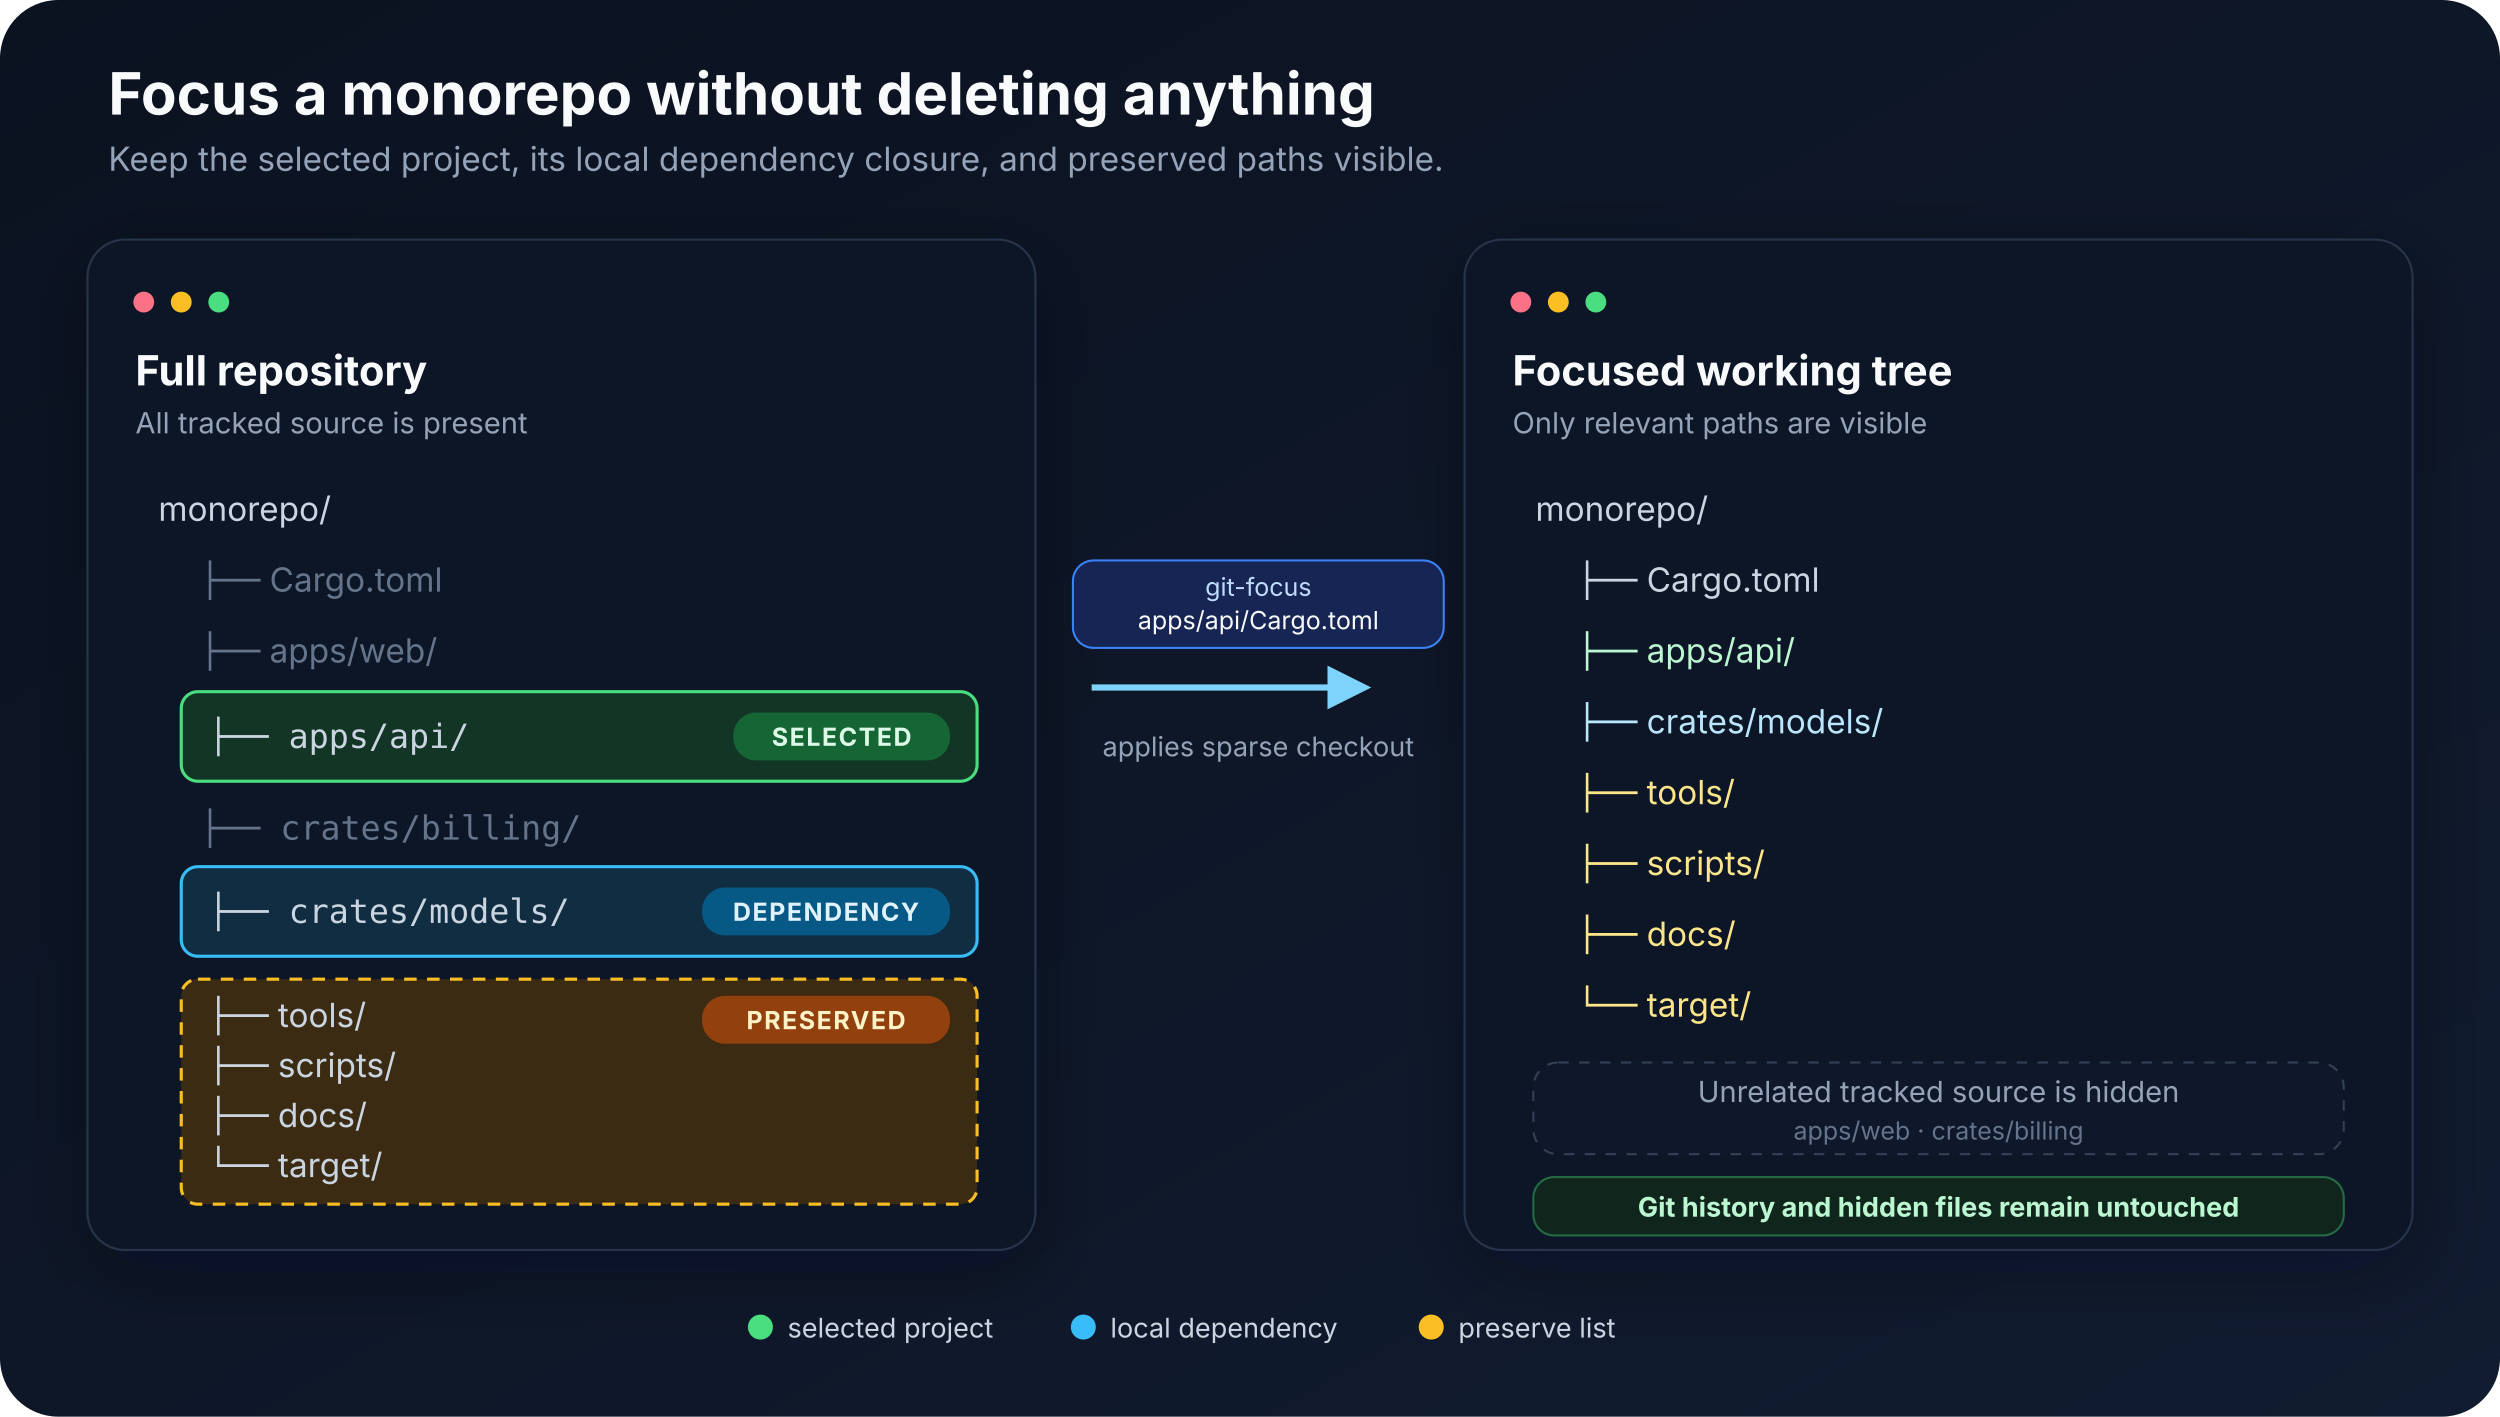
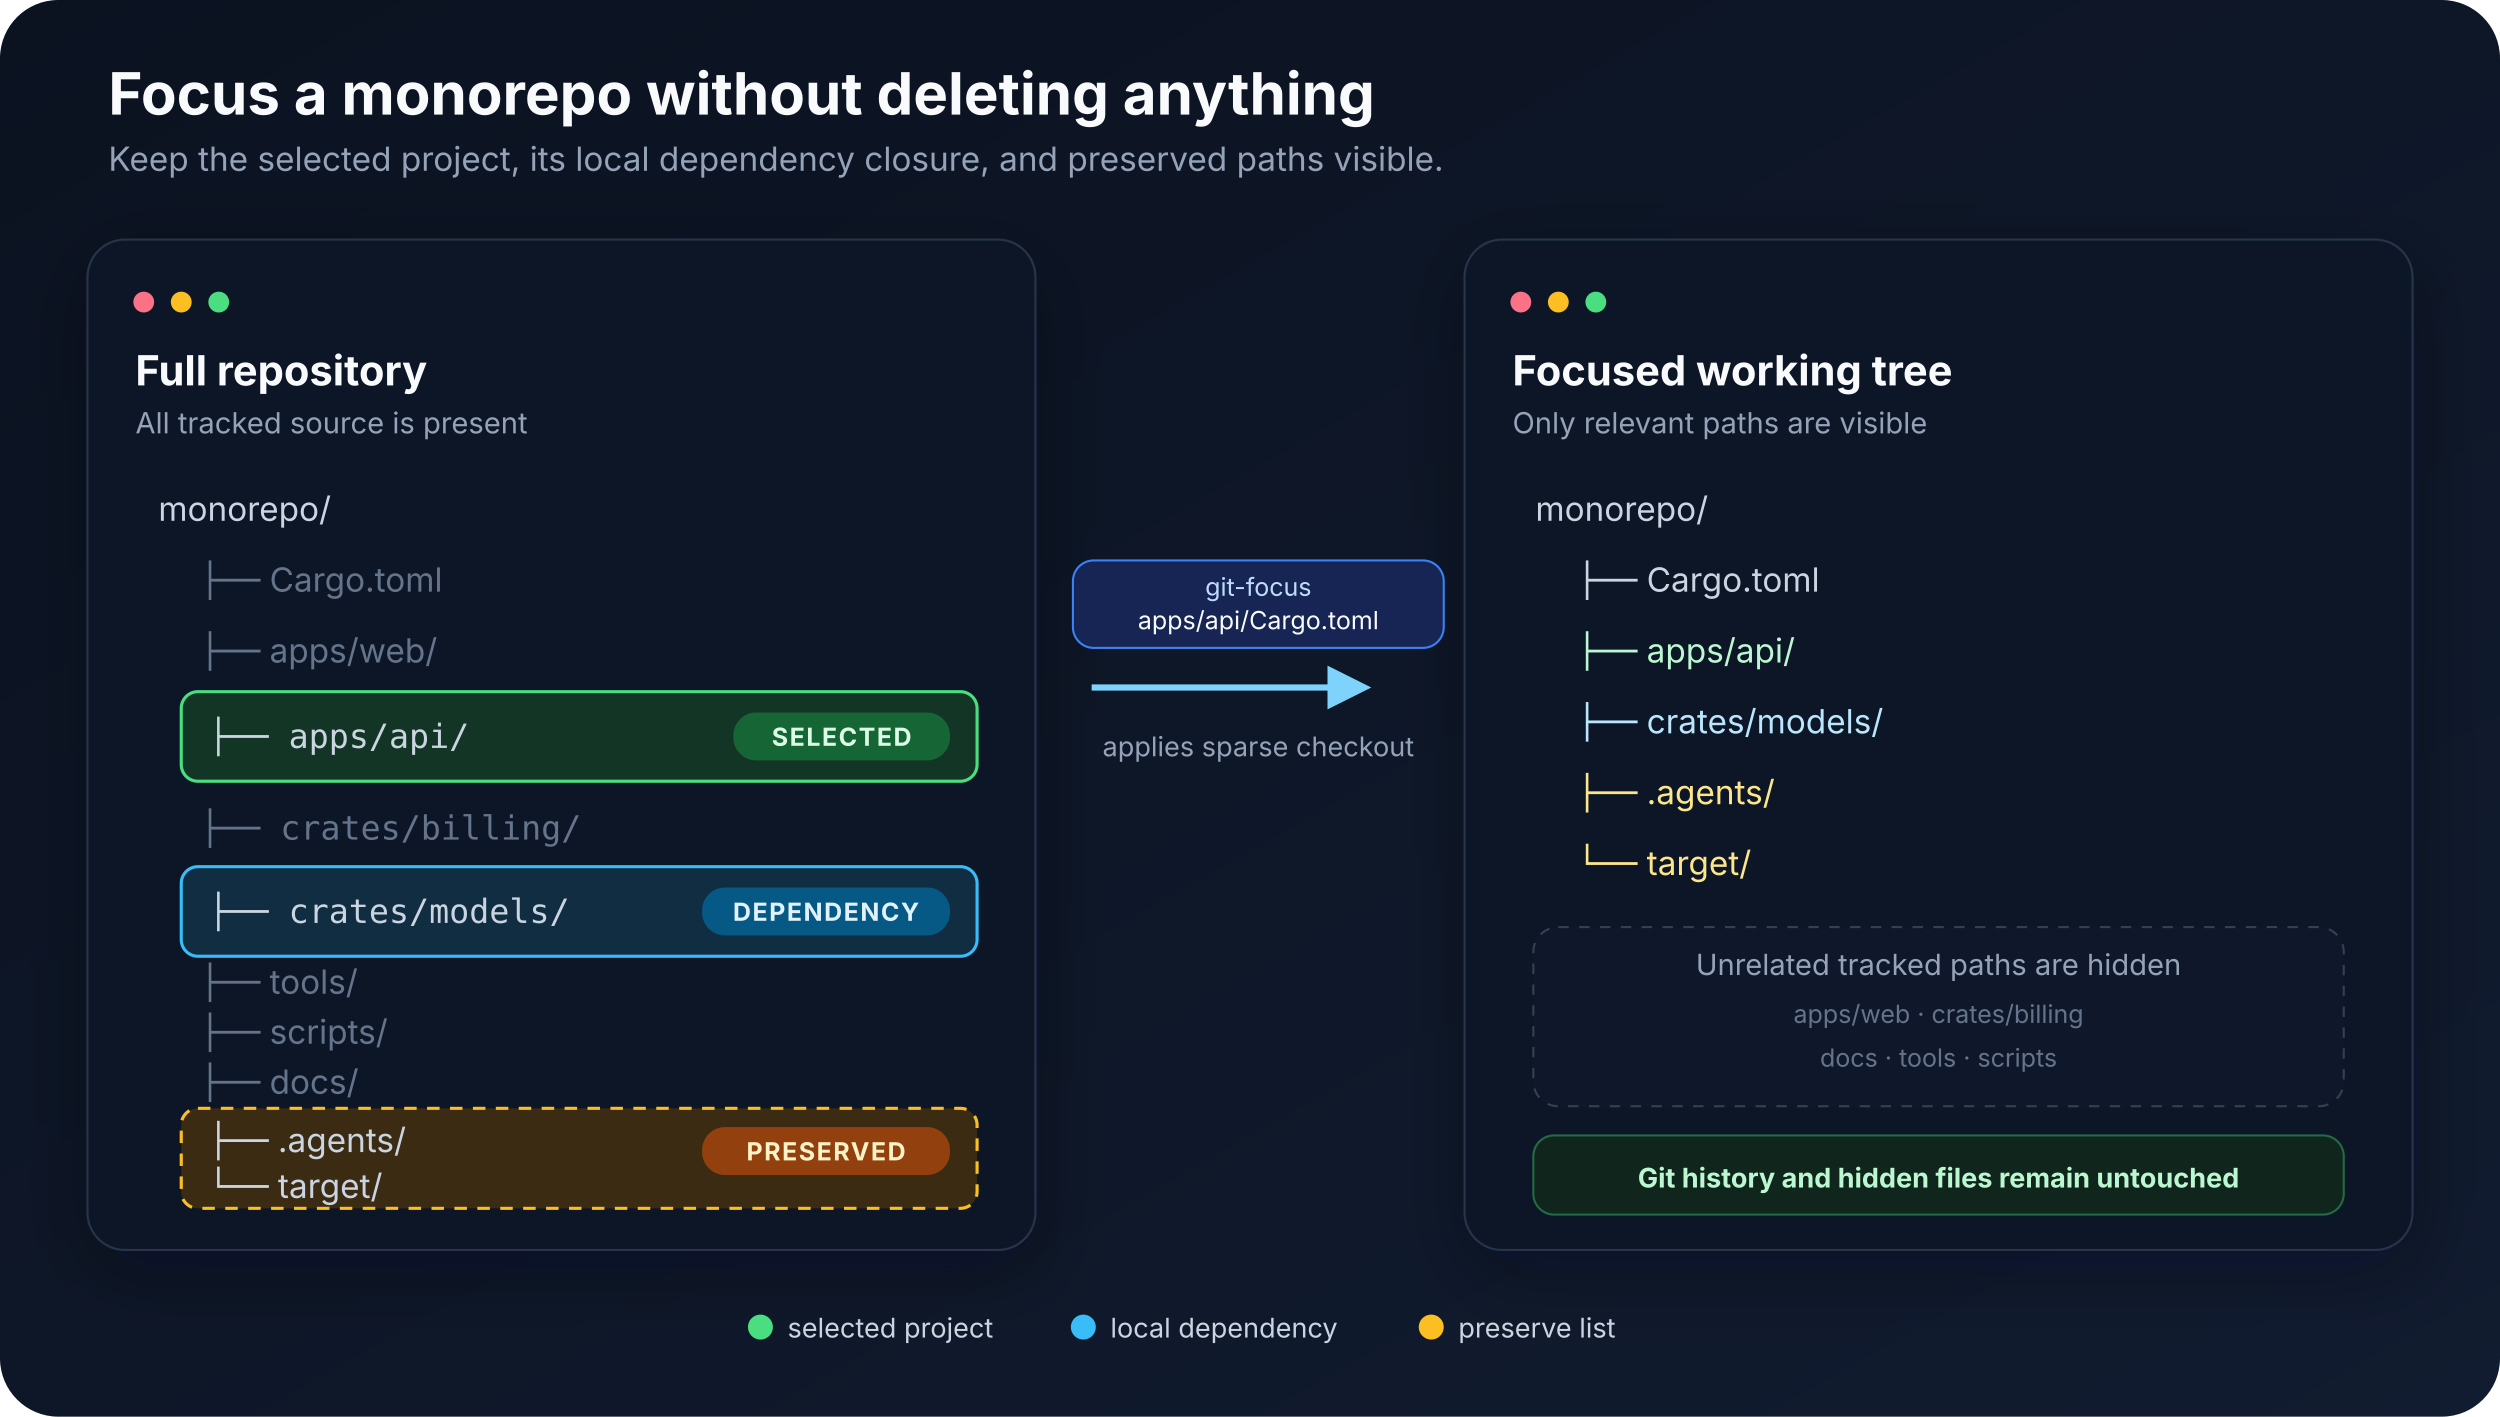
<svg xmlns="http://www.w3.org/2000/svg" width="1200" height="680" viewBox="0 0 1200 680" role="img" aria-labelledby="title description">
  <defs>
    <linearGradient id="bg" x2="1" y2="1">
      <stop stop-color="#0b1220" />
      <stop offset="1" stop-color="#111c30" />
    </linearGradient>
    <filter id="shadow">
      <feDropShadow dy="10" stdDeviation="18" flood-color="#020617" flood-opacity=".35" />
    </filter>
    <marker id="arrow" viewBox="0 0 10 10" refX="8" refY="5" markerWidth="7" markerHeight="7" orient="auto">
      <path d="M0 0 10 5 0 10z" fill="#7dd3fc" />
    </marker>
    <style>text{font-family:Inter,ui-sans-serif,system-ui,-apple-system,"Segoe UI",sans-serif}.title{fill:#f8fafc;font-size:20px;font-weight:700}.sub{fill:#94a3b8;font-size:14px}.tree{fill:#cbd5e1;font-family:Consolas,monospace;font-size:16px}.muted{fill:#64748b}.tag{font-size:12px;font-weight:700;letter-spacing:.06em}</style>
  </defs>
  <rect width="1200" height="680" rx="28" fill="url(#bg)" />
  <text x="52" y="55" fill="#f8fafc" font-size="28" font-weight="750">Focus a monorepo without deleting anything</text>
  <text x="52" y="82" fill="#94a3b8" font-size="16">Keep the selected project, its local dependency closure, and preserved paths visible.</text>
  <g filter="url(#shadow)" fill="#111827" stroke="#263449">
    <rect x="42" y="115" width="455" height="485" rx="18" />
    <rect x="703" y="115" width="455" height="485" rx="18" />
  </g>
  <g>
    <circle cx="69" cy="145" r="5" fill="#fb7185" />
    <circle cx="87" cy="145" r="5" fill="#fbbf24" />
    <circle cx="105" cy="145" r="5" fill="#4ade80" />
    <text class="title" x="65" y="185">Full repository</text>
    <text class="sub" x="65" y="208">All tracked source is present</text>
  </g>
  <g class="tree">
    <text x="76" y="250">monorepo/</text>
    <text class="muted" x="96" y="284">├── Cargo.toml</text>
    <text class="muted" x="96" y="318">├── apps/web/</text>
  </g>
  <g>
    <rect x="87" y="332" width="382" height="43" rx="8" fill="#123525" stroke="#4ade80" stroke-width="1.5" />
    <text class="tree" x="100" y="359" fill="#bbf7d0">├── apps/api/</text>
    <rect x="352" y="342" width="104" height="23" rx="11" fill="#166534" />
    <text class="tag" x="404" y="358" text-anchor="middle" fill="#dcfce7">SELECTED</text>
  </g>
  <text class="tree muted" x="96" y="403">├── crates/billing/</text>
  <g>
    <rect x="87" y="416" width="382" height="43" rx="8" fill="#102d42" stroke="#38bdf8" stroke-width="1.5" />
    <text class="tree" x="100" y="443" fill="#bae6fd">├── crates/models/</text>
    <rect x="337" y="426" width="119" height="23" rx="11" fill="#075985" />
    <text class="tag" x="396.5" y="442" text-anchor="middle" fill="#e0f2fe">DEPENDENCY</text>
  </g>
+   <g class="tree muted">
+     <text x="96" y="477">├── tools/</text>
+     <text x="96" y="501">├── scripts/</text>
+     <text x="96" y="525">├── docs/</text>
+   </g>
  <g>
-     <rect x="87" y="470" width="382" height="108" rx="8" fill="#3a2b12" stroke="#fbbf24" stroke-width="1.5" stroke-dasharray="6 5" />
+     <rect x="87" y="532" width="382" height="48" rx="8" fill="#3a2b12" stroke="#fbbf24" stroke-width="1.5" stroke-dasharray="6 5" />
    <g class="tree" fill="#fde68a">
-       <text x="100" y="493">├── tools/</text>
-       <text x="100" y="517">├── scripts/</text>
-       <text x="100" y="541">├── docs/</text>
-       <text x="100" y="565">└── target/</text>
+       <text x="100" y="553">├── .agents/</text>
+       <text x="100" y="575">└── target/</text>
    </g>
-     <rect x="337" y="478" width="119" height="23" rx="11" fill="#92400e" />
-     <text class="tag" x="396.5" y="494" text-anchor="middle" fill="#fef3c7">PRESERVED</text>
+     <rect x="337" y="541" width="119" height="23" rx="11" fill="#92400e" />
+     <text class="tag" x="396.5" y="557" text-anchor="middle" fill="#fef3c7">PRESERVED</text>
  </g>
  <path d="M524 330C568 330 594 330 654 330" fill="none" stroke="#7dd3fc" stroke-width="3" marker-end="url(#arrow)" />
  <g>
    <rect x="515" y="269" width="178" height="42" rx="10" fill="#172554" stroke="#3b82f6" />
    <text x="604" y="286" text-anchor="middle" fill="#bfdbfe" font-family="monospace" font-size="12">git-focus</text>
    <text x="604" y="302" text-anchor="middle" fill="#f8fafc" font-family="monospace" font-size="12">apps/api/Cargo.toml</text>
    <text x="604" y="363" text-anchor="middle" fill="#94a3b8" font-size="13">applies sparse checkout</text>
  </g>
  <g>
    <circle cx="730" cy="145" r="5" fill="#fb7185" />
    <circle cx="748" cy="145" r="5" fill="#fbbf24" />
    <circle cx="766" cy="145" r="5" fill="#4ade80" />
    <text class="title" x="726" y="185">Focused working tree</text>
    <text class="sub" x="726" y="208">Only relevant paths are visible</text>
  </g>
  <g class="tree">
    <text x="737" y="250">monorepo/</text>
    <text x="757" y="284">├── Cargo.toml</text>
    <text x="757" y="318" fill="#bbf7d0">├── apps/api/</text>
    <text x="757" y="352" fill="#bae6fd">├── crates/models/</text>
-     <text x="757" y="386" fill="#fde68a">├── tools/</text>
-     <text x="757" y="420" fill="#fde68a">├── scripts/</text>
-     <text x="757" y="454" fill="#fde68a">├── docs/</text>
-     <text x="757" y="488" fill="#fde68a">└── target/</text>
+     <text x="757" y="386" fill="#fde68a">├── .agents/</text>
+     <text x="757" y="420" fill="#fde68a">└── target/</text>
  </g>
  <g>
-     <rect x="736" y="510" width="389" height="44" rx="12" fill="#0f172a" stroke="#334155" stroke-dasharray="5 5" />
-     <text x="930.5" y="529" text-anchor="middle" fill="#94a3b8" font-size="14">Unrelated tracked source is hidden</text>
-     <text x="930.5" y="547" text-anchor="middle" fill="#64748b" font-size="12">apps/web · crates/billing</text>
+     <rect x="736" y="445" width="389" height="86" rx="12" fill="#0f172a" stroke="#334155" stroke-dasharray="5 5" />
+     <text x="930.5" y="468" text-anchor="middle" fill="#94a3b8" font-size="14">Unrelated tracked paths are hidden</text>
+     <text x="930.5" y="491" text-anchor="middle" fill="#64748b" font-size="12">apps/web · crates/billing</text>
+     <text x="930.5" y="512" text-anchor="middle" fill="#64748b" font-size="12">docs · tools · scripts</text>
  </g>
  <g>
-     <rect x="736" y="565" width="389" height="28" rx="10" fill="#10251c" stroke="#246b45" />
-     <text x="930.5" y="584" text-anchor="middle" fill="#bbf7d0" font-size="13" font-weight="650">Git history and hidden files remain untouched</text>
+     <rect x="736" y="545" width="389" height="38" rx="10" fill="#10251c" stroke="#246b45" />
+     <text x="930.5" y="570" text-anchor="middle" fill="#bbf7d0" font-size="13" font-weight="650">Git history and hidden files remain untouched</text>
  </g>
  <g transform="translate(365 637)">
    <circle r="6" fill="#4ade80" />
    <text x="13" y="5" fill="#cbd5e1" font-size="13">selected project</text>
    <circle cx="155" r="6" fill="#38bdf8" />
    <text x="168" y="5" fill="#cbd5e1" font-size="13">local dependency</text>
    <circle cx="322" r="6" fill="#fbbf24" />
    <text x="335" y="5" fill="#cbd5e1" font-size="13">preserve list</text>
  </g>
</svg>
